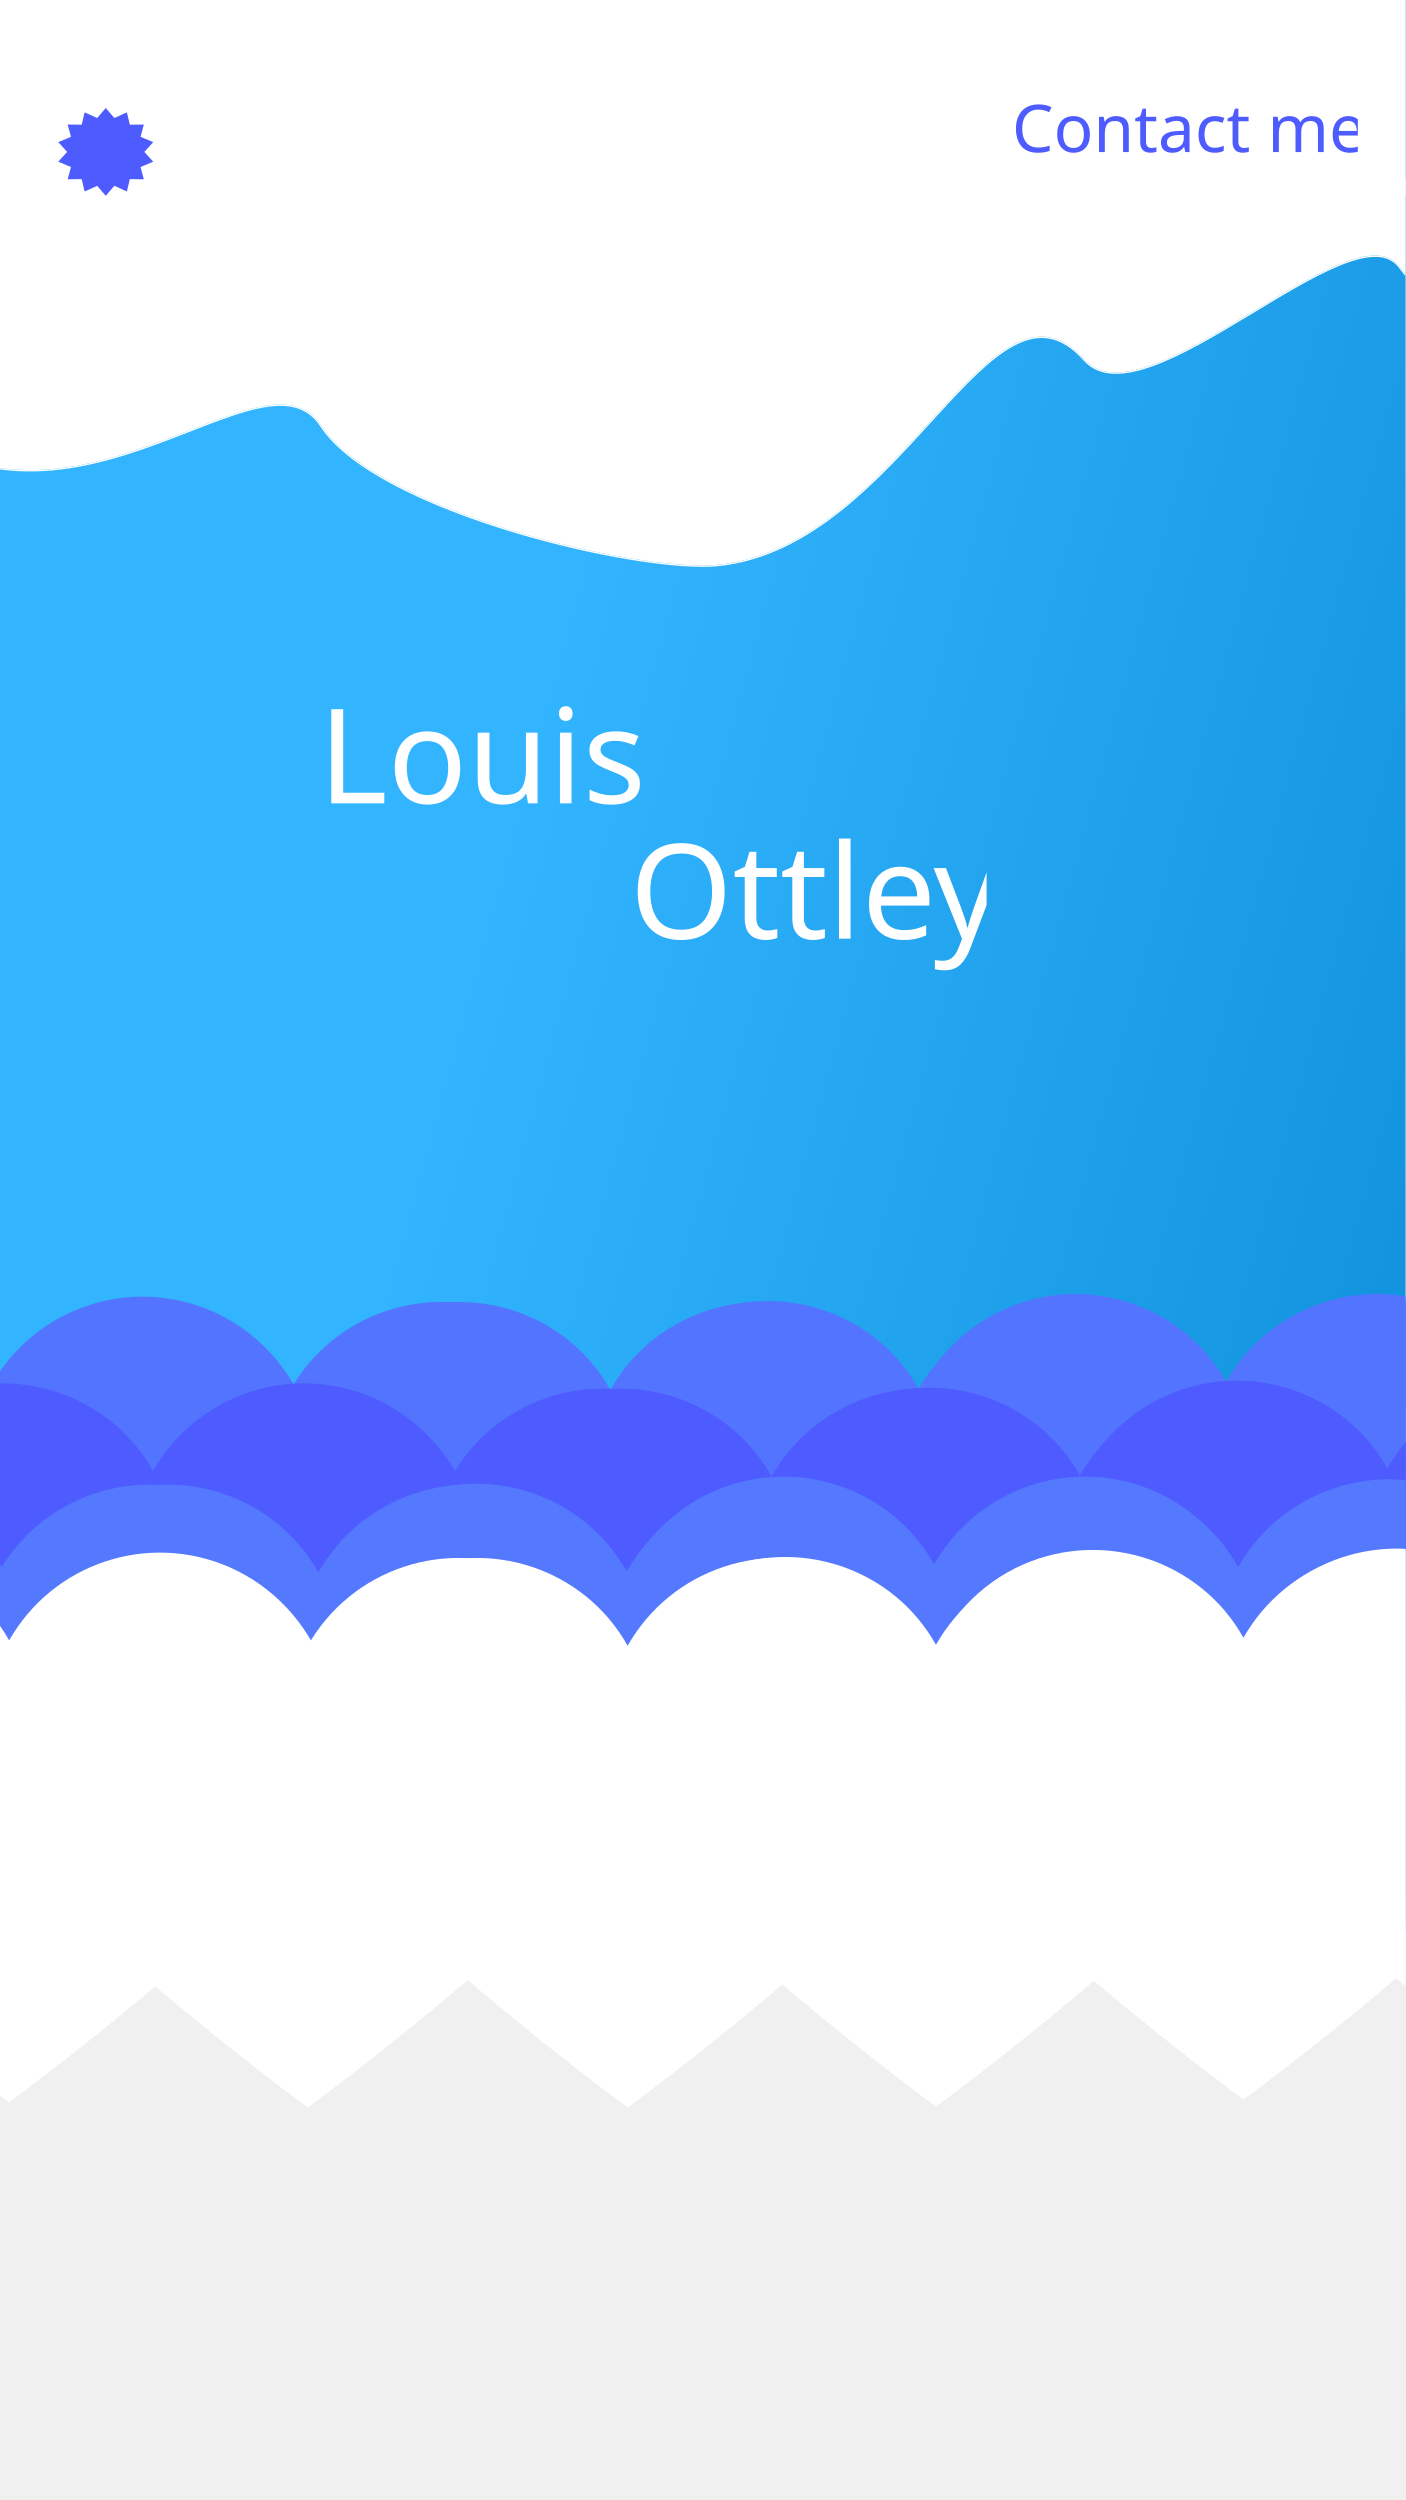
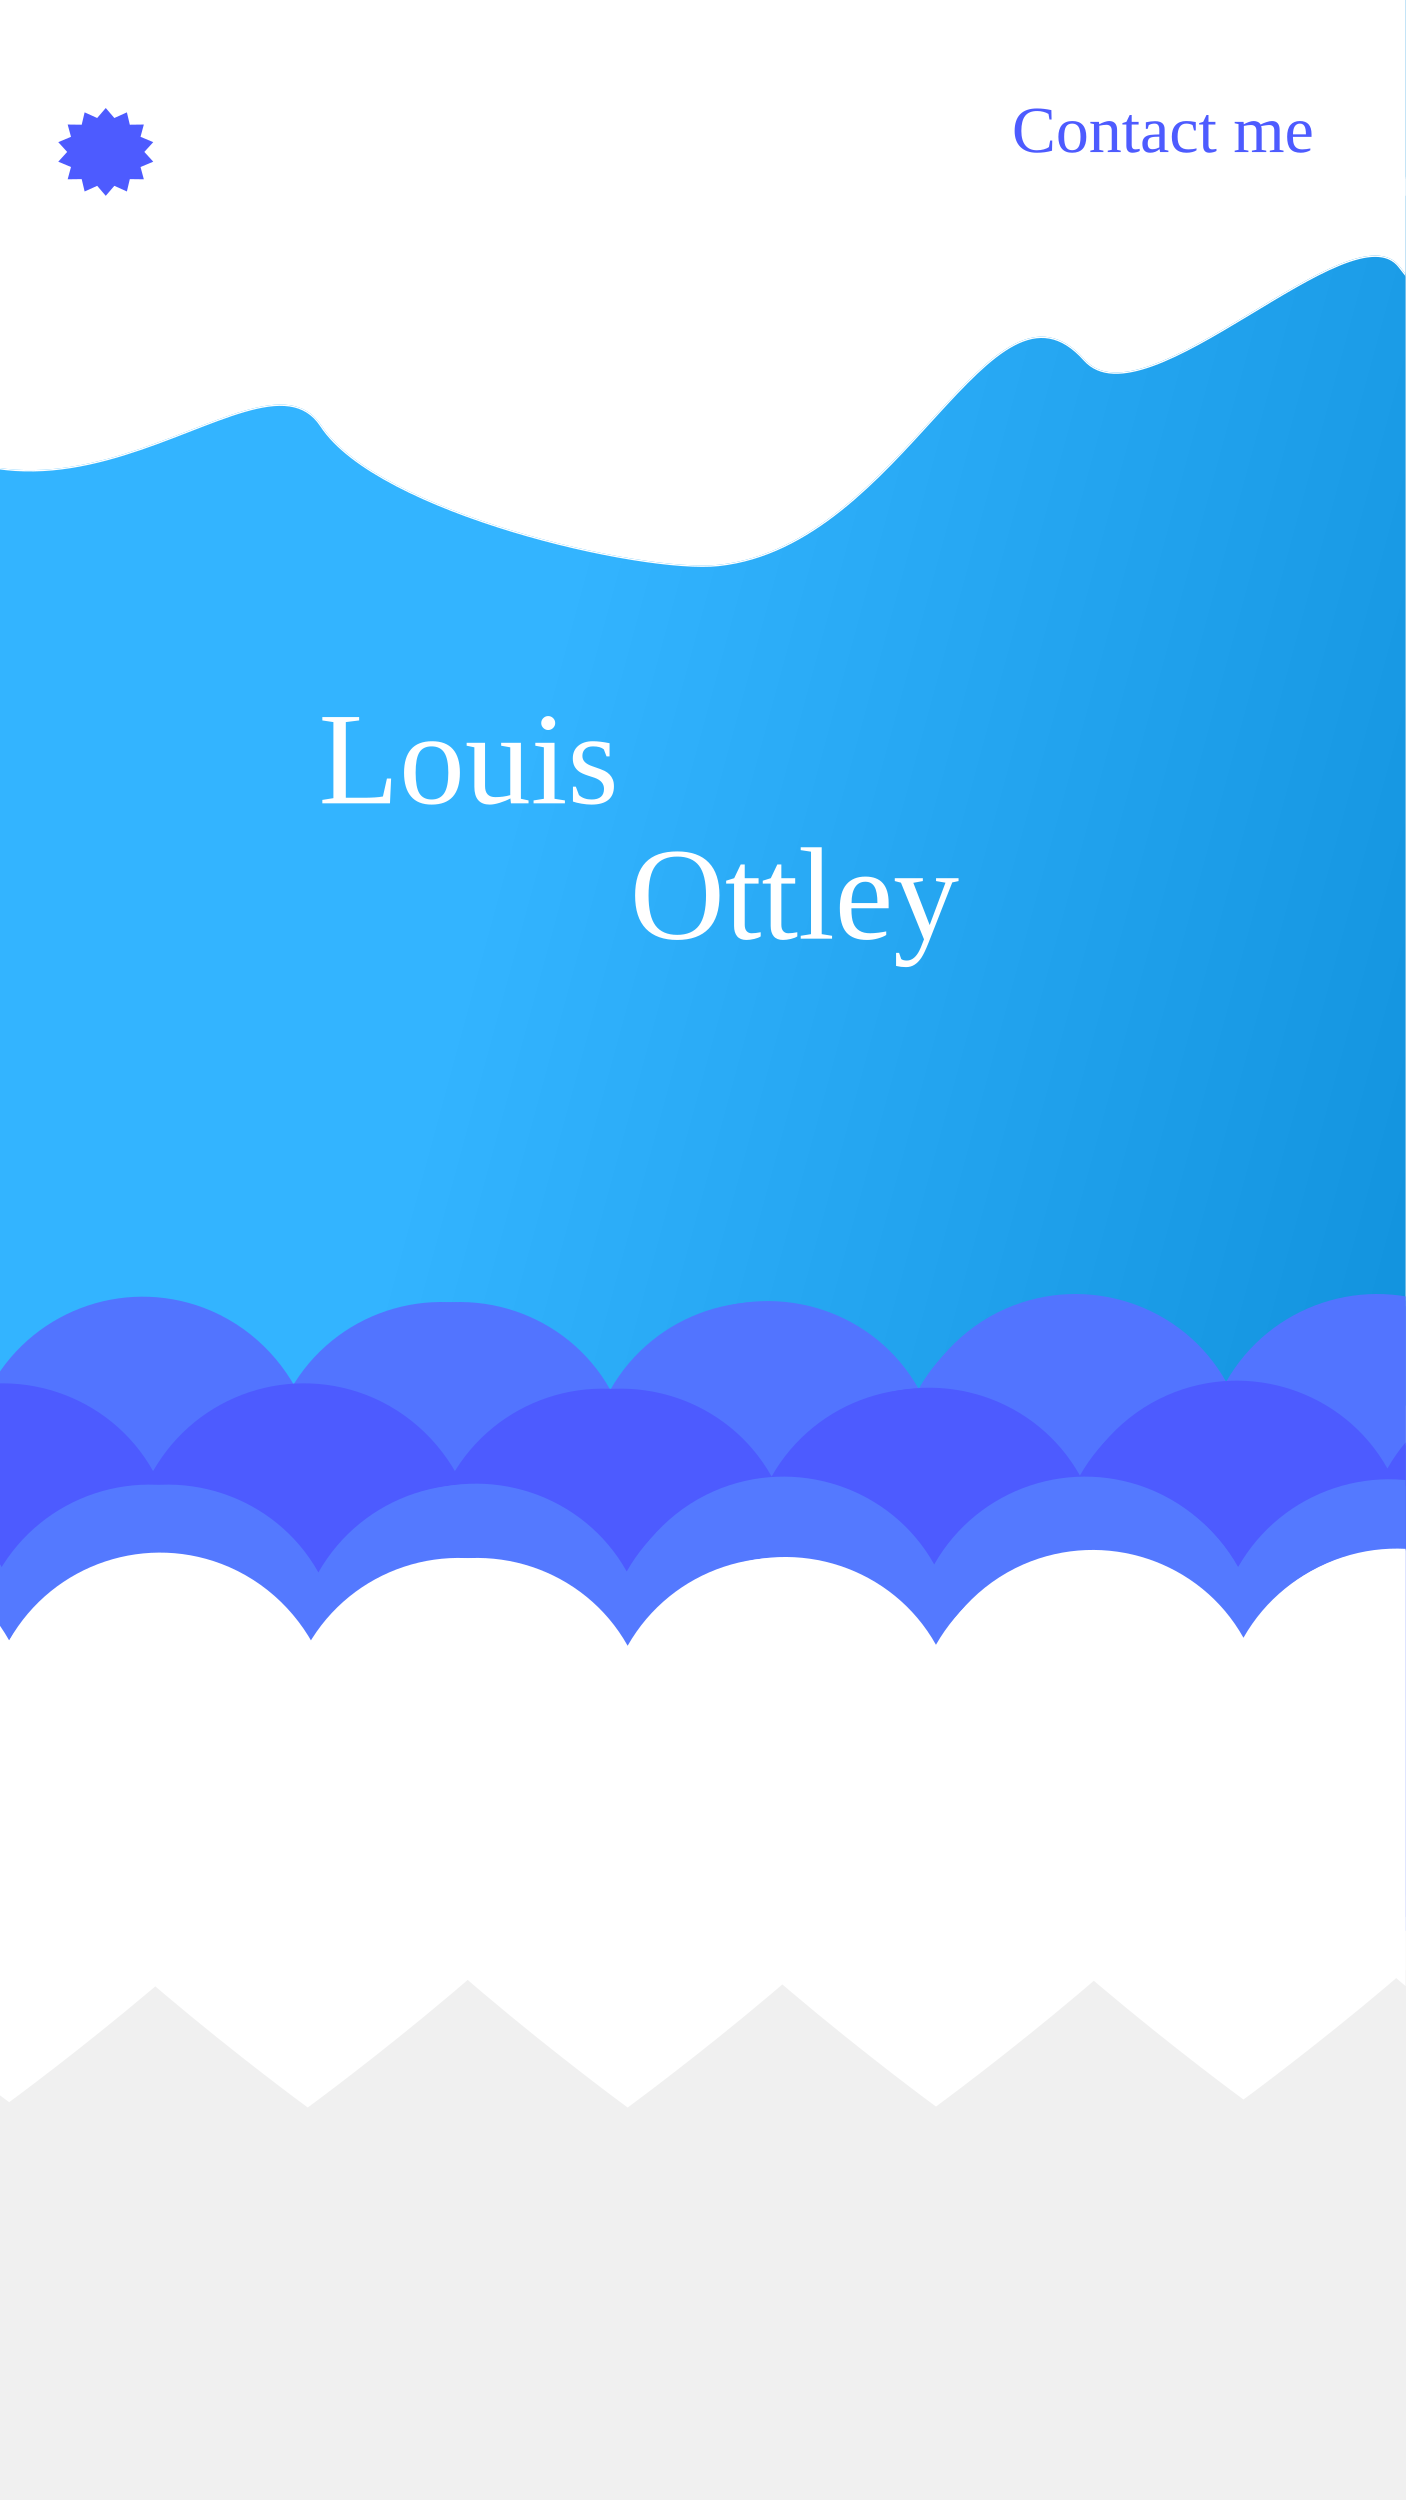
<svg xmlns="http://www.w3.org/2000/svg" style="isolation:isolate" viewBox="0 0 768 1366" width="768pt" height="1366pt">
  <defs>
    <clipPath id="_clipPath_n1DUqri5avAUTOEhZgF6GoHhDYIVfBUy">
      <rect width="768" height="1366" />
    </clipPath>
  </defs>
  <g clip-path="url(#_clipPath_n1DUqri5avAUTOEhZgF6GoHhDYIVfBUy)">
    <clipPath id="_clipPath_XuavwjbEu80a0ZkfBtqwYwNzuWLukdmh">
      <rect x="0" y="0" width="768" height="1366" transform="matrix(1,0,0,1,0,0)" fill="rgb(255,255,255)" />
    </clipPath>
    <g clip-path="url(#_clipPath_XuavwjbEu80a0ZkfBtqwYwNzuWLukdmh)">
      <g>
        <line x1="0" y1="511.307" x2="0" y2="508.78" />
        <line x1="0" y1="504.324" x2="0" y2="481.719" />
        <linearGradient id="_lgradient_0" x1="0.222" y1="0.452" x2="0.848" y2="0.546" gradientTransform="matrix(1366,0,0,768,0,0)" gradientUnits="userSpaceOnUse">
          <stop offset="0%" stop-opacity="1" style="stop-color:rgb(51,180,255)" />
          <stop offset="100%" stop-opacity="1" style="stop-color:rgb(0,129,204)" />
        </linearGradient>
        <path d=" M 0 481.719 L 0 0 L 1366 0 L 1366 768 L 0 768 L 0 575.463" fill="url(#_lgradient_0)" />
        <clipPath id="_clipPath_rmgNFn2moEaxnjIFczB4UUkNUaJTj6zP">
          <rect x="174.045" y="361.024" width="187" height="95.976" transform="matrix(1,0,0,1,0,0)" fill="rgb(255,255,255)" />
        </clipPath>
        <g clip-path="url(#_clipPath_rmgNFn2moEaxnjIFczB4UUkNUaJTj6zP)">
          <g>
            <g clip-path="url(#_clipPath_EHOFvuFGz8yntD67M4kPsdzS2JoUZEB3)">
-               <text transform="matrix(1,0,0,1,174.045,438.928)" style="font-family:'Playfair Display';font-weight:400;font-size:72px;font-style:normal;font-variant-ligatures:none;fill:#FFFFFF;stroke:none;">Louis</text>
+               <text transform="matrix(1,0,0,1,174.045,438.928)" style="font-face:'Playfair Display';font-weight:400;font-size:72px;font-style:normal;font-variant-ligatures:none;fill:#FFFFFF;stroke:none;">Louis</text>
            </g>
            <defs>
              <clipPath id="_clipPath_EHOFvuFGz8yntD67M4kPsdzS2JoUZEB3">
                <rect x="0" y="0" width="179" height="95.976" transform="matrix(1,0,0,1,174.045,361.024)" />
              </clipPath>
            </defs>
          </g>
        </g>
        <clipPath id="_clipPath_GEi8eZTA8TrAPThWgSR0egEVFsDUywhV">
          <rect x="344.07" y="434.985" width="202" height="95.976" transform="matrix(1,0,0,1,0,0)" fill="rgb(255,255,255)" />
        </clipPath>
        <g clip-path="url(#_clipPath_GEi8eZTA8TrAPThWgSR0egEVFsDUywhV)">
          <g>
            <g clip-path="url(#_clipPath_hThEffkwpzcHWFF5Wg3Uou5cm7qnFtJJ)">
-               <text transform="matrix(1,0,0,1,344.07,512.889)" style="font-family:'Playfair Display';font-weight:400;font-size:72px;font-style:normal;font-variant-ligatures:none;fill:#FFFFFF;stroke:none;">Ottley</text>
+               <text transform="matrix(1,0,0,1,344.07,512.889)" style="font-face:'Playfair Display';font-weight:400;font-size:72px;font-style:normal;font-variant-ligatures:none;fill:#FFFFFF;stroke:none;">Ottley</text>
            </g>
            <defs>
              <clipPath id="_clipPath_hThEffkwpzcHWFF5Wg3Uou5cm7qnFtJJ">
                <rect x="0" y="0" width="195" height="95.976" transform="matrix(1,0,0,1,344.07,434.985)" />
              </clipPath>
            </defs>
          </g>
        </g>
        <line x1="0" y1="575.463" x2="0" y2="540.818" />
        <line x1="0" y1="540.818" x2="0" y2="534.443" />
        <line x1="0" y1="534.443" x2="0" y2="530.961" />
        <line x1="0" y1="530.961" x2="0" y2="511.307" />
        <rect x="-187" y="-52" width="1002" height="159" transform="matrix(1,0,0,1,0,0)" fill="rgb(255,255,255)" />
        <line x1="0" y1="508.78" x2="0" y2="504.324" />
        <g>
          <g>
            <g>
              <path d=" M 841.023 846.289 C 820.266 896.749 672.464 1005.543 669.959 1007.333 L 669.959 1007.333 C 667.454 1005.543 519.651 896.749 498.894 846.289 C 478.138 795.829 500.684 736.421 549.713 714.949 C 594.089 695.624 646.339 712.802 669.959 755.031 C 693.936 712.802 745.828 695.624 790.205 714.949 C 839.234 736.421 862.138 795.471 841.023 846.289 Z " fill="rgb(82,116,255)" />
            </g>
          </g>
        </g>
        <g>
          <g>
            <path d=" M 673 850.139 C 652.243 900.599 504.441 1009.393 501.936 1011.182 L 501.936 1011.182 C 499.431 1009.393 351.628 900.599 330.871 850.139 C 310.115 799.678 332.661 740.271 381.69 718.799 C 426.066 699.473 478.316 716.651 501.936 758.881 C 525.913 716.651 577.805 699.473 622.182 718.799 C 671.211 740.271 694.115 799.321 673 850.139 Z " fill="rgb(82,116,255)" />
          </g>
        </g>
        <path d=" M 504.537 850.659 C 483.78 901.119 335.978 1009.913 333.473 1011.703 L 333.473 1011.703 C 330.968 1009.913 183.165 901.119 162.408 850.659 C 141.652 800.199 164.198 740.791 213.227 719.319 C 257.603 699.994 309.853 717.172 333.473 759.401 C 357.45 717.172 409.342 699.994 453.719 719.319 C 502.747 740.791 525.651 799.841 504.537 850.659 Z " fill="rgb(82,116,255)" />
        <path d=" M 329.739 850.659 C 308.982 901.119 161.18 1009.913 158.675 1011.703 L 158.675 1011.703 C 156.17 1009.913 8.367 901.119 -12.389 850.659 C -33.146 800.199 -10.6 740.791 38.429 719.319 C 82.805 699.994 135.055 717.172 158.675 759.401 C 182.652 717.172 234.544 699.994 278.921 719.319 C 327.95 740.791 350.854 799.841 329.739 850.659 Z " fill="rgb(82,116,255)" />
        <path d=" M 166.594 847.746 C 145.838 898.206 -1.965 1007 -4.47 1008.789 L -4.47 1008.789 C -6.975 1007 -154.777 898.206 -175.534 847.746 C -196.291 797.285 -173.745 737.878 -124.716 716.406 C -80.339 697.08 -28.09 714.258 -4.47 756.488 C 19.508 714.258 71.4 697.08 115.776 716.406 C 164.805 737.878 187.709 796.927 166.594 847.746 Z " fill="rgb(82,116,255)" />
        <g>
          <g>
            <g>
              <path d=" M 1514.723 626.721 C 1493.966 677.182 1346.164 899.272 1343.659 901.061 L 1343.659 901.061 C 1341.154 899.272 1193.351 790.478 1172.595 740.017 C 1151.838 689.557 1174.384 630.15 1223.413 608.677 C 1267.789 589.352 1320.039 606.53 1343.659 648.759 C 1367.636 606.53 1419.528 476.056 1463.905 495.381 C 1512.934 516.854 1535.838 575.903 1514.723 626.721 Z " fill="rgb(82,116,255)" />
            </g>
          </g>
        </g>
        <g>
          <g>
            <path d=" M 1346.7 743.867 C 1325.943 794.327 1178.141 903.121 1175.636 904.911 L 1175.636 904.911 C 1173.131 903.121 1025.328 901.327 1004.572 850.867 C 983.815 800.407 1006.361 740.999 1055.39 719.527 C 1099.766 700.202 1152.016 610.38 1175.636 652.609 C 1199.614 610.38 1251.505 593.202 1295.882 612.527 C 1344.911 633.999 1367.815 693.049 1346.7 743.867 Z " fill="rgb(82,116,255)" />
          </g>
        </g>
        <path d=" M 1178.237 744.387 C 1157.48 794.848 1009.678 1010.642 1007.173 1012.431 L 1007.173 1012.431 C 1004.668 1010.642 856.865 901.848 836.109 851.387 C 815.352 800.927 837.898 741.52 886.927 720.047 C 931.303 700.722 983.553 717.9 1007.173 760.129 C 1031.15 717.9 1083.042 700.722 1127.419 720.047 C 1176.448 741.52 1199.352 693.569 1178.237 744.387 Z " fill="rgb(82,116,255)" />
        <path d=" M 1003.439 851.387 C 982.682 901.848 834.88 1010.642 832.375 1012.431 L 832.375 1012.431 C 829.87 1010.642 682.067 901.848 661.311 851.387 C 640.554 800.927 663.1 741.52 712.129 720.047 C 756.505 700.722 808.755 717.9 832.375 760.129 C 856.353 717.9 908.244 700.722 952.621 720.047 C 1001.65 741.52 1024.554 800.569 1003.439 851.387 Z " fill="rgb(82,116,255)" />
        <path d=" M 840.294 848.474 C 819.538 898.934 671.735 1007.728 669.23 1009.518 L 669.23 1009.518 C 666.725 1007.728 518.923 898.934 498.166 848.474 C 477.409 798.014 499.955 738.606 548.984 717.134 C 593.361 697.809 645.61 714.987 669.23 757.216 C 693.208 714.987 745.1 697.809 789.476 717.134 C 838.505 738.606 861.409 797.656 840.294 848.474 Z " fill="rgb(82,116,255)" />
        <g>
          <g>
            <g>
              <path d=" M 929.15 893.63 C 908.393 944.09 760.591 1052.884 758.086 1054.674 L 758.086 1054.674 C 755.581 1052.884 607.778 944.09 587.022 893.63 C 566.265 843.17 588.811 783.762 637.84 762.29 C 682.216 742.965 734.466 760.143 758.086 802.372 C 782.063 760.143 833.955 742.965 878.332 762.29 C 927.361 783.762 950.265 842.812 929.15 893.63 Z " fill="rgb(77,91,255)" />
            </g>
          </g>
        </g>
        <g>
          <g>
            <path d=" M 761.127 897.48 C 740.37 947.94 592.568 1056.734 590.063 1058.524 L 590.063 1058.524 C 587.558 1056.734 439.755 947.94 418.999 897.48 C 398.242 847.019 420.788 787.612 469.817 766.14 C 514.193 746.814 566.443 763.992 590.063 806.222 C 614.041 763.992 665.932 746.814 710.309 766.14 C 759.338 787.612 782.242 846.662 761.127 897.48 Z " fill="rgb(77,91,255)" />
          </g>
        </g>
        <path d=" M 592.664 898 C 571.907 948.46 424.105 1057.254 421.6 1059.044 L 421.6 1059.044 C 419.095 1057.254 271.292 948.46 250.536 898 C 229.779 847.54 252.325 788.132 301.354 766.66 C 345.73 747.335 397.98 764.513 421.6 806.742 C 445.577 764.513 497.469 747.335 541.846 766.66 C 590.875 788.132 613.779 847.182 592.664 898 Z " fill="rgb(77,91,255)" />
        <path d=" M 417.866 898 C 397.11 948.46 249.307 1057.254 246.802 1059.044 L 246.802 1059.044 C 244.297 1057.254 96.495 948.46 75.738 898 C 54.981 847.54 77.527 788.132 126.556 766.66 C 170.933 747.335 223.182 764.513 246.802 806.742 C 270.78 764.513 322.672 747.335 367.048 766.66 C 416.077 788.132 438.981 847.182 417.866 898 Z " fill="rgb(77,91,255)" />
        <path d=" M 254.722 895.087 C 233.965 945.547 86.163 1054.341 83.657 1056.13 L 83.657 1056.13 C 81.152 1054.341 -66.65 945.547 -87.407 895.087 C -108.164 844.626 -85.617 785.219 -36.589 763.747 C 7.788 744.421 60.038 761.599 83.657 803.829 C 107.635 761.599 159.527 744.421 203.903 763.747 C 252.932 785.219 275.836 844.268 254.722 895.087 Z " fill="rgb(77,91,255)" />
        <g>
          <g>
            <path d=" M 1600.157 677.184 C 1579.4 727.644 1431.598 836.438 1429.093 838.227 L 1429.093 838.227 C 1426.588 836.438 1278.785 840.94 1258.028 790.48 C 1237.272 740.019 1259.818 680.612 1308.847 659.14 C 1353.223 639.814 1405.473 543.696 1429.093 585.926 C 1453.07 543.696 1504.962 526.518 1549.339 545.844 C 1598.368 567.316 1621.272 626.365 1600.157 677.184 Z " fill="rgb(77,91,255)" />
          </g>
        </g>
        <path d=" M 1431.694 677.704 C 1410.937 728.164 1263.135 950.254 1260.63 952.044 L 1260.63 952.044 C 1258.124 950.254 1110.322 948.46 1089.565 898 C 1068.809 847.54 1091.355 788.132 1140.384 766.66 C 1184.76 747.335 1237.01 657.513 1260.63 699.742 C 1284.607 657.513 1336.499 640.335 1380.876 659.66 C 1429.904 681.132 1452.808 626.886 1431.694 677.704 Z " fill="rgb(77,91,255)" />
        <path d=" M 1256.896 791 C 1236.139 841.46 1088.337 1057.254 1085.832 1059.044 L 1085.832 1059.044 C 1083.327 1057.254 935.525 948.46 914.768 898 C 894.011 847.54 916.557 788.132 965.586 766.66 C 1009.962 747.335 1062.212 764.513 1085.832 806.742 C 1109.81 764.513 1161.701 640.335 1206.078 659.66 C 1255.107 681.132 1278.011 740.182 1256.896 791 Z " fill="rgb(77,91,255)" />
        <path d=" M 1093.751 895.087 C 1072.995 945.547 925.192 1054.341 922.687 1056.13 L 922.687 1056.13 C 920.182 1054.341 772.38 945.547 751.623 895.087 C 730.866 844.626 753.412 785.219 802.441 763.747 C 846.818 744.421 899.067 761.599 922.687 803.829 C 946.665 761.599 998.557 744.421 1042.933 763.747 C 1091.962 785.219 1114.866 844.268 1093.751 895.087 Z " fill="rgb(77,91,255)" />
        <g>
          <g>
            <g>
              <path d=" M 681.52 946.069 C 660.763 996.53 512.961 1105.324 510.456 1107.113 L 510.456 1107.113 C 507.95 1105.324 360.148 996.53 339.391 946.069 C 318.635 895.609 341.181 836.202 390.21 814.729 C 434.586 795.404 486.836 812.582 510.456 854.811 C 534.433 812.582 586.325 795.404 630.702 814.729 C 679.73 836.202 702.634 895.251 681.52 946.069 Z " fill="rgb(84,121,255)" />
            </g>
          </g>
        </g>
        <g>
          <g>
            <path d=" M 513.497 949.919 C 492.74 1000.38 344.938 1109.174 342.433 1110.963 L 342.433 1110.963 C 339.928 1109.174 192.125 1000.38 171.368 949.919 C 150.612 899.459 173.158 840.052 222.187 818.579 C 266.563 799.254 318.813 816.432 342.433 858.661 C 366.41 816.432 418.302 799.254 462.679 818.579 C 511.708 840.052 534.612 899.101 513.497 949.919 Z " fill="rgb(84,121,255)" />
          </g>
        </g>
        <path d=" M 345.034 950.439 C 324.277 1000.9 176.475 1109.694 173.97 1111.483 L 173.97 1111.483 C 171.464 1109.694 23.662 1000.9 2.905 950.439 C -17.851 899.979 4.695 840.572 53.724 819.099 C 98.1 799.774 150.35 816.952 173.97 859.181 C 197.947 816.952 249.839 799.774 294.216 819.099 C 343.244 840.572 366.148 899.621 345.034 950.439 Z " fill="rgb(84,121,255)" />
        <path d=" M 170.236 950.439 C 149.479 1000.9 1.677 1109.694 -0.828 1111.483 L -0.828 1111.483 C -3.333 1109.694 -151.136 1000.9 -171.893 950.439 C -192.649 899.979 -170.103 840.572 -121.074 819.099 C -76.698 799.774 -24.448 816.952 -0.828 859.181 C 23.149 816.952 75.041 799.774 119.418 819.099 C 168.447 840.572 191.351 899.621 170.236 950.439 Z " fill="rgb(84,121,255)" />
        <path d=" M 7.091 947.526 C -13.666 997.986 -161.468 1106.78 -163.973 1108.57 L -163.973 1108.57 C -166.478 1106.78 -314.281 997.986 -335.037 947.526 C -355.794 897.066 -333.248 837.658 -284.219 816.186 C -239.843 796.861 -187.593 814.039 -163.973 856.268 C -139.995 814.039 -88.104 796.861 -43.727 816.186 C 5.302 837.658 28.206 896.708 7.091 947.526 Z " fill="rgb(84,121,255)" />
        <g>
          <g>
            <g>
              <path d=" M 1522.006 725.773 C 1501.25 776.234 1353.447 998.324 1350.942 1000.113 L 1350.942 1000.113 C 1348.437 998.324 1200.635 889.53 1179.878 839.069 C 1159.121 788.609 1181.667 729.202 1230.696 707.729 C 1275.073 688.404 1327.322 705.582 1350.942 747.811 C 1374.92 705.582 1426.812 575.108 1471.188 594.433 C 1520.217 615.906 1543.121 674.955 1522.006 725.773 Z " fill="rgb(84,121,255)" />
            </g>
          </g>
        </g>
        <g>
          <g>
            <path d=" M 1353.983 842.919 C 1333.227 893.38 1185.424 1002.174 1182.919 1003.963 L 1182.919 1003.963 C 1180.414 1002.174 1032.612 1000.38 1011.855 949.919 C 991.098 899.459 1013.644 840.052 1062.673 818.579 C 1107.05 799.254 1159.299 709.432 1182.919 751.661 C 1206.897 709.432 1258.789 692.254 1303.165 711.579 C 1352.194 733.052 1375.098 792.101 1353.983 842.919 Z " fill="rgb(84,121,255)" />
          </g>
        </g>
        <path d=" M 1185.52 843.439 C 1164.764 893.9 1016.961 1109.694 1014.456 1111.483 L 1014.456 1111.483 C 1011.951 1109.694 864.149 1000.9 843.392 950.439 C 822.635 899.979 845.181 840.572 894.21 819.099 C 938.587 799.774 990.836 816.952 1014.456 859.181 C 1038.434 816.952 1090.326 799.774 1134.702 819.099 C 1183.731 840.572 1206.635 792.621 1185.52 843.439 Z " fill="rgb(84,121,255)" />
        <path d=" M 1010.722 950.439 C 989.966 1000.9 842.163 1109.694 839.658 1111.483 L 839.658 1111.483 C 837.153 1109.694 689.351 1000.9 668.594 950.439 C 647.837 899.979 670.383 840.572 719.412 819.099 C 763.789 799.774 816.038 816.952 839.658 859.181 C 863.636 816.952 915.528 799.774 959.904 819.099 C 1008.933 840.572 1031.837 899.621 1010.722 950.439 Z " fill="rgb(84,121,255)" />
        <path d=" M 847.578 947.526 C 826.821 997.986 679.019 1106.78 676.513 1108.57 L 676.513 1108.57 C 674.008 1106.78 526.206 997.986 505.449 947.526 C 484.692 897.066 507.239 837.658 556.267 816.186 C 600.644 796.861 652.894 814.039 676.513 856.268 C 700.491 814.039 752.383 796.861 796.759 816.186 C 845.788 837.658 868.692 896.708 847.578 947.526 Z " fill="rgb(84,121,255)" />
        <g>
          <g>
            <g>
              <path d=" M 850.491 986.127 C 829.734 1036.588 681.932 1145.382 679.427 1147.171 L 679.427 1147.171 C 676.922 1145.382 529.12 1036.588 508.363 986.127 C 487.606 935.667 510.152 876.26 559.181 854.787 C 603.557 835.462 655.807 852.64 679.427 894.869 C 703.405 852.64 755.296 835.462 799.673 854.787 C 848.702 876.26 871.606 935.309 850.491 986.127 Z " fill="rgb(255,255,255)" />
            </g>
          </g>
        </g>
        <g>
          <g>
            <path d=" M 682.468 989.977 C 661.711 1040.437 513.909 1149.231 511.404 1151.021 L 511.404 1151.021 C 508.899 1149.231 361.096 1040.437 340.34 989.977 C 319.583 939.517 342.129 880.109 391.158 858.637 C 435.534 839.312 487.784 856.49 511.404 898.719 C 535.382 856.49 587.273 839.312 631.65 858.637 C 680.679 880.109 703.583 939.159 682.468 989.977 Z " fill="rgb(255,255,255)" />
          </g>
        </g>
        <path d=" M 514.005 990.497 C 493.248 1040.958 345.446 1149.752 342.941 1151.541 L 342.941 1151.541 C 340.436 1149.752 192.633 1040.958 171.877 990.497 C 151.12 940.037 173.666 880.63 222.695 859.157 C 267.071 839.832 319.321 857.01 342.941 899.239 C 366.918 857.01 418.81 839.832 463.187 859.157 C 512.216 880.63 535.12 939.679 514.005 990.497 Z " fill="rgb(255,255,255)" />
        <path d=" M 339.207 990.497 C 318.45 1040.958 170.648 1149.752 168.143 1151.541 L 168.143 1151.541 C 165.638 1149.752 17.835 1040.958 -2.921 990.497 C -23.678 940.037 -1.132 880.63 47.897 859.157 C 92.273 839.832 144.523 857.01 168.143 899.239 C 192.121 857.01 244.012 839.832 288.389 859.157 C 337.418 880.63 360.322 939.679 339.207 990.497 Z " fill="rgb(255,255,255)" />
        <path d=" M 176.062 987.584 C 155.306 1038.044 7.503 1146.838 4.998 1148.628 L 4.998 1148.628 C 2.493 1146.838 -145.309 1038.044 -166.066 987.584 C -186.823 937.124 -164.277 877.716 -115.248 856.244 C -70.871 836.919 -18.622 854.097 4.998 896.326 C 28.976 854.097 80.868 836.919 125.244 856.244 C 174.273 877.716 197.177 936.766 176.062 987.584 Z " fill="rgb(255,255,255)" />
        <g>
          <g>
            <g>
              <path d=" M 1690.978 763.646 C 1670.221 814.107 1522.419 922.901 1519.913 924.69 L 1519.913 924.69 C 1517.408 922.901 1369.606 927.403 1348.849 876.942 C 1328.092 826.482 1350.639 767.075 1399.667 745.602 C 1444.044 726.277 1496.294 630.159 1519.913 672.388 C 1543.891 630.159 1595.783 612.981 1640.159 632.306 C 1689.188 653.779 1712.092 712.828 1690.978 763.646 Z " fill="rgb(255,255,255)" />
            </g>
          </g>
        </g>
        <g>
          <g>
            <path d=" M 1522.955 767.496 C 1502.198 817.956 1354.396 1040.046 1351.89 1041.836 L 1351.89 1041.836 C 1349.385 1040.046 1201.583 931.252 1180.826 880.792 C 1160.069 830.332 1182.616 770.924 1231.644 749.452 C 1276.021 730.127 1328.271 747.305 1351.89 789.534 C 1375.868 747.305 1427.76 616.831 1472.136 636.156 C 1521.165 657.628 1544.069 716.678 1522.955 767.496 Z " fill="rgb(255,255,255)" />
          </g>
        </g>
        <path d=" M 1354.491 881.312 C 1333.735 931.773 1185.932 1040.567 1183.427 1042.356 L 1183.427 1042.356 C 1180.922 1040.567 1033.12 1038.773 1012.363 988.312 C 991.606 937.852 1014.152 878.445 1063.181 856.972 C 1107.558 837.647 1159.808 747.825 1183.427 790.054 C 1207.405 747.825 1259.297 730.647 1303.673 749.972 C 1352.702 771.445 1375.606 830.494 1354.491 881.312 Z " fill="rgb(255,255,255)" />
        <path d=" M 1179.694 881.312 C 1158.937 931.773 1011.135 1147.567 1008.629 1149.356 L 1008.629 1149.356 C 1006.124 1147.567 858.322 1038.773 837.565 988.312 C 816.808 937.852 839.355 878.445 888.383 856.972 C 932.76 837.647 985.01 854.825 1008.629 897.054 C 1032.607 854.825 1084.499 837.647 1128.875 856.972 C 1177.904 878.445 1200.808 830.494 1179.694 881.312 Z " fill="rgb(255,255,255)" />
        <path d=" M 1016.549 985.399 C 995.792 1035.859 847.99 1144.653 845.485 1146.443 L 845.485 1146.443 C 842.98 1144.653 695.177 1035.859 674.42 985.399 C 653.664 934.939 676.21 875.531 725.239 854.059 C 769.615 834.734 821.865 851.912 845.485 894.141 C 869.462 851.912 921.354 834.734 965.731 854.059 C 1014.759 875.531 1037.663 934.581 1016.549 985.399 Z " fill="rgb(255,255,255)" />
        <mask id="_mask_Xmjh3U1FvFKf1haGIGVejBXA6f4eC6Z4" x="-200%" y="-200%" width="400%" height="400%">
          <rect x="-200%" y="-200%" width="400%" height="400%" style="fill:white;" />
          <path d=" M 730.767 58.462 C 836.15 158.535 846.103 252.744 764.819 145.66 C 739.098 111.774 625.471 233.281 592.717 196.512 C 541.305 138.8 493.62 297.797 392.598 308.598 C 350.762 313.071 206.52 279.732 175.66 232.598 C 139.89 177.963 12.714 343.184 -94.402 189.598 C -201.518 36.012 616.109 -50.419 730.767 58.462 Z " fill="black" stroke="none" />
        </mask>
        <path d=" M 730.767 58.462 C 836.15 158.535 846.103 252.744 764.819 145.66 C 739.098 111.774 625.471 233.281 592.717 196.512 C 541.305 138.8 493.62 297.797 392.598 308.598 C 350.762 313.071 206.52 279.732 175.66 232.598 C 139.89 177.963 12.714 343.184 -94.402 189.598 C -201.518 36.012 616.109 -50.419 730.767 58.462 Z " fill="rgb(255,255,255)" />
        <path d=" M 730.767 58.462 C 836.15 158.535 846.103 252.744 764.819 145.66 C 739.098 111.774 625.471 233.281 592.717 196.512 C 541.305 138.8 493.62 297.797 392.598 308.598 C 350.762 313.071 206.52 279.732 175.66 232.598 C 139.89 177.963 12.714 343.184 -94.402 189.598 C -201.518 36.012 616.109 -50.419 730.767 58.462 Z " fill="rgb(255,255,255)" mask="url(#_mask_Xmjh3U1FvFKf1haGIGVejBXA6f4eC6Z4)" vector-effect="non-scaling-stroke" stroke-width="2" stroke="rgb(255,255,255)" stroke-opacity="100" stroke-linejoin="miter" stroke-linecap="square" stroke-miterlimit="3" />
        <mask id="_mask_MGVqQXitVayINPkSMzB87KRB9PzLW874" x="-200%" y="-200%" width="400%" height="400%">
          <rect x="-200%" y="-200%" width="400%" height="400%" style="fill:white;" />
          <path d=" M -187 197 L -345 280 L -255 227" fill="black" stroke="none" />
        </mask>
        <path d=" M -187 197 L -345 280 L -255 227" fill="rgb(255,255,255)" />
        <path d=" M -187 197 L -345 280 L -255 227" fill="rgb(255,255,255)" mask="url(#_mask_MGVqQXitVayINPkSMzB87KRB9PzLW874)" vector-effect="non-scaling-stroke" stroke-width="2" stroke="rgb(0,0,0)" stroke-opacity="100" stroke-linejoin="miter" stroke-linecap="square" stroke-miterlimit="3" />
        <clipPath id="_clipPath_Jagt3nnuDptt1tNWI6WFNO2HTXKatfG9">
          <rect x="552.911" y="44.151" width="191" height="47.988" transform="matrix(1,0,0,1,0,0)" fill="rgb(255,255,255)" />
        </clipPath>
        <g clip-path="url(#_clipPath_Jagt3nnuDptt1tNWI6WFNO2HTXKatfG9)">
          <g>
            <g clip-path="url(#_clipPath_terc90tst0GTwUqNTgibjokUTBUkpRMl)">
-               <text transform="matrix(1,0,0,1,552.911,83.103)" style="font-family:'Playfair Display';font-weight:400;font-size:36px;font-style:normal;font-variant-ligatures:none;fill:#4D5BFF;stroke:none;">Contact me</text>
+               <text transform="matrix(1,0,0,1,552.911,83.103)" style="font-face:'Playfair Display';font-weight:400;font-size:36px;font-style:normal;font-variant-ligatures:none;fill:#4D5BFF;stroke:none;">Contact me</text>
            </g>
            <defs>
              <clipPath id="_clipPath_terc90tst0GTwUqNTgibjokUTBUkpRMl">
                <rect x="0" y="0" width="189" height="47.988" transform="matrix(1,0,0,1,552.911,44.151)" />
              </clipPath>
            </defs>
          </g>
        </g>
        <path d=" M 57.784 59.012 L 62.475 64.475 L 69.332 61.387 L 70.929 68.145 L 78.593 68.045 L 76.781 74.759 L 83.733 77.667 L 78.867 83.006 L 83.733 88.345 L 76.781 91.253 L 78.593 97.966 L 70.929 97.866 L 69.332 104.624 L 62.475 101.537 L 57.784 107 L 53.092 101.537 L 46.235 104.624 L 44.638 97.866 L 36.974 97.966 L 38.786 91.253 L 31.833 88.345 L 36.699 83.006 L 31.833 77.667 L 38.786 74.759 L 36.974 68.045 L 44.638 68.145 L 46.235 61.387 L 53.092 64.475 L 57.784 59.012 L 57.784 59.012 Z " fill-rule="evenodd" fill="rgb(77,91,255)" />
      </g>
    </g>
  </g>
</svg>
